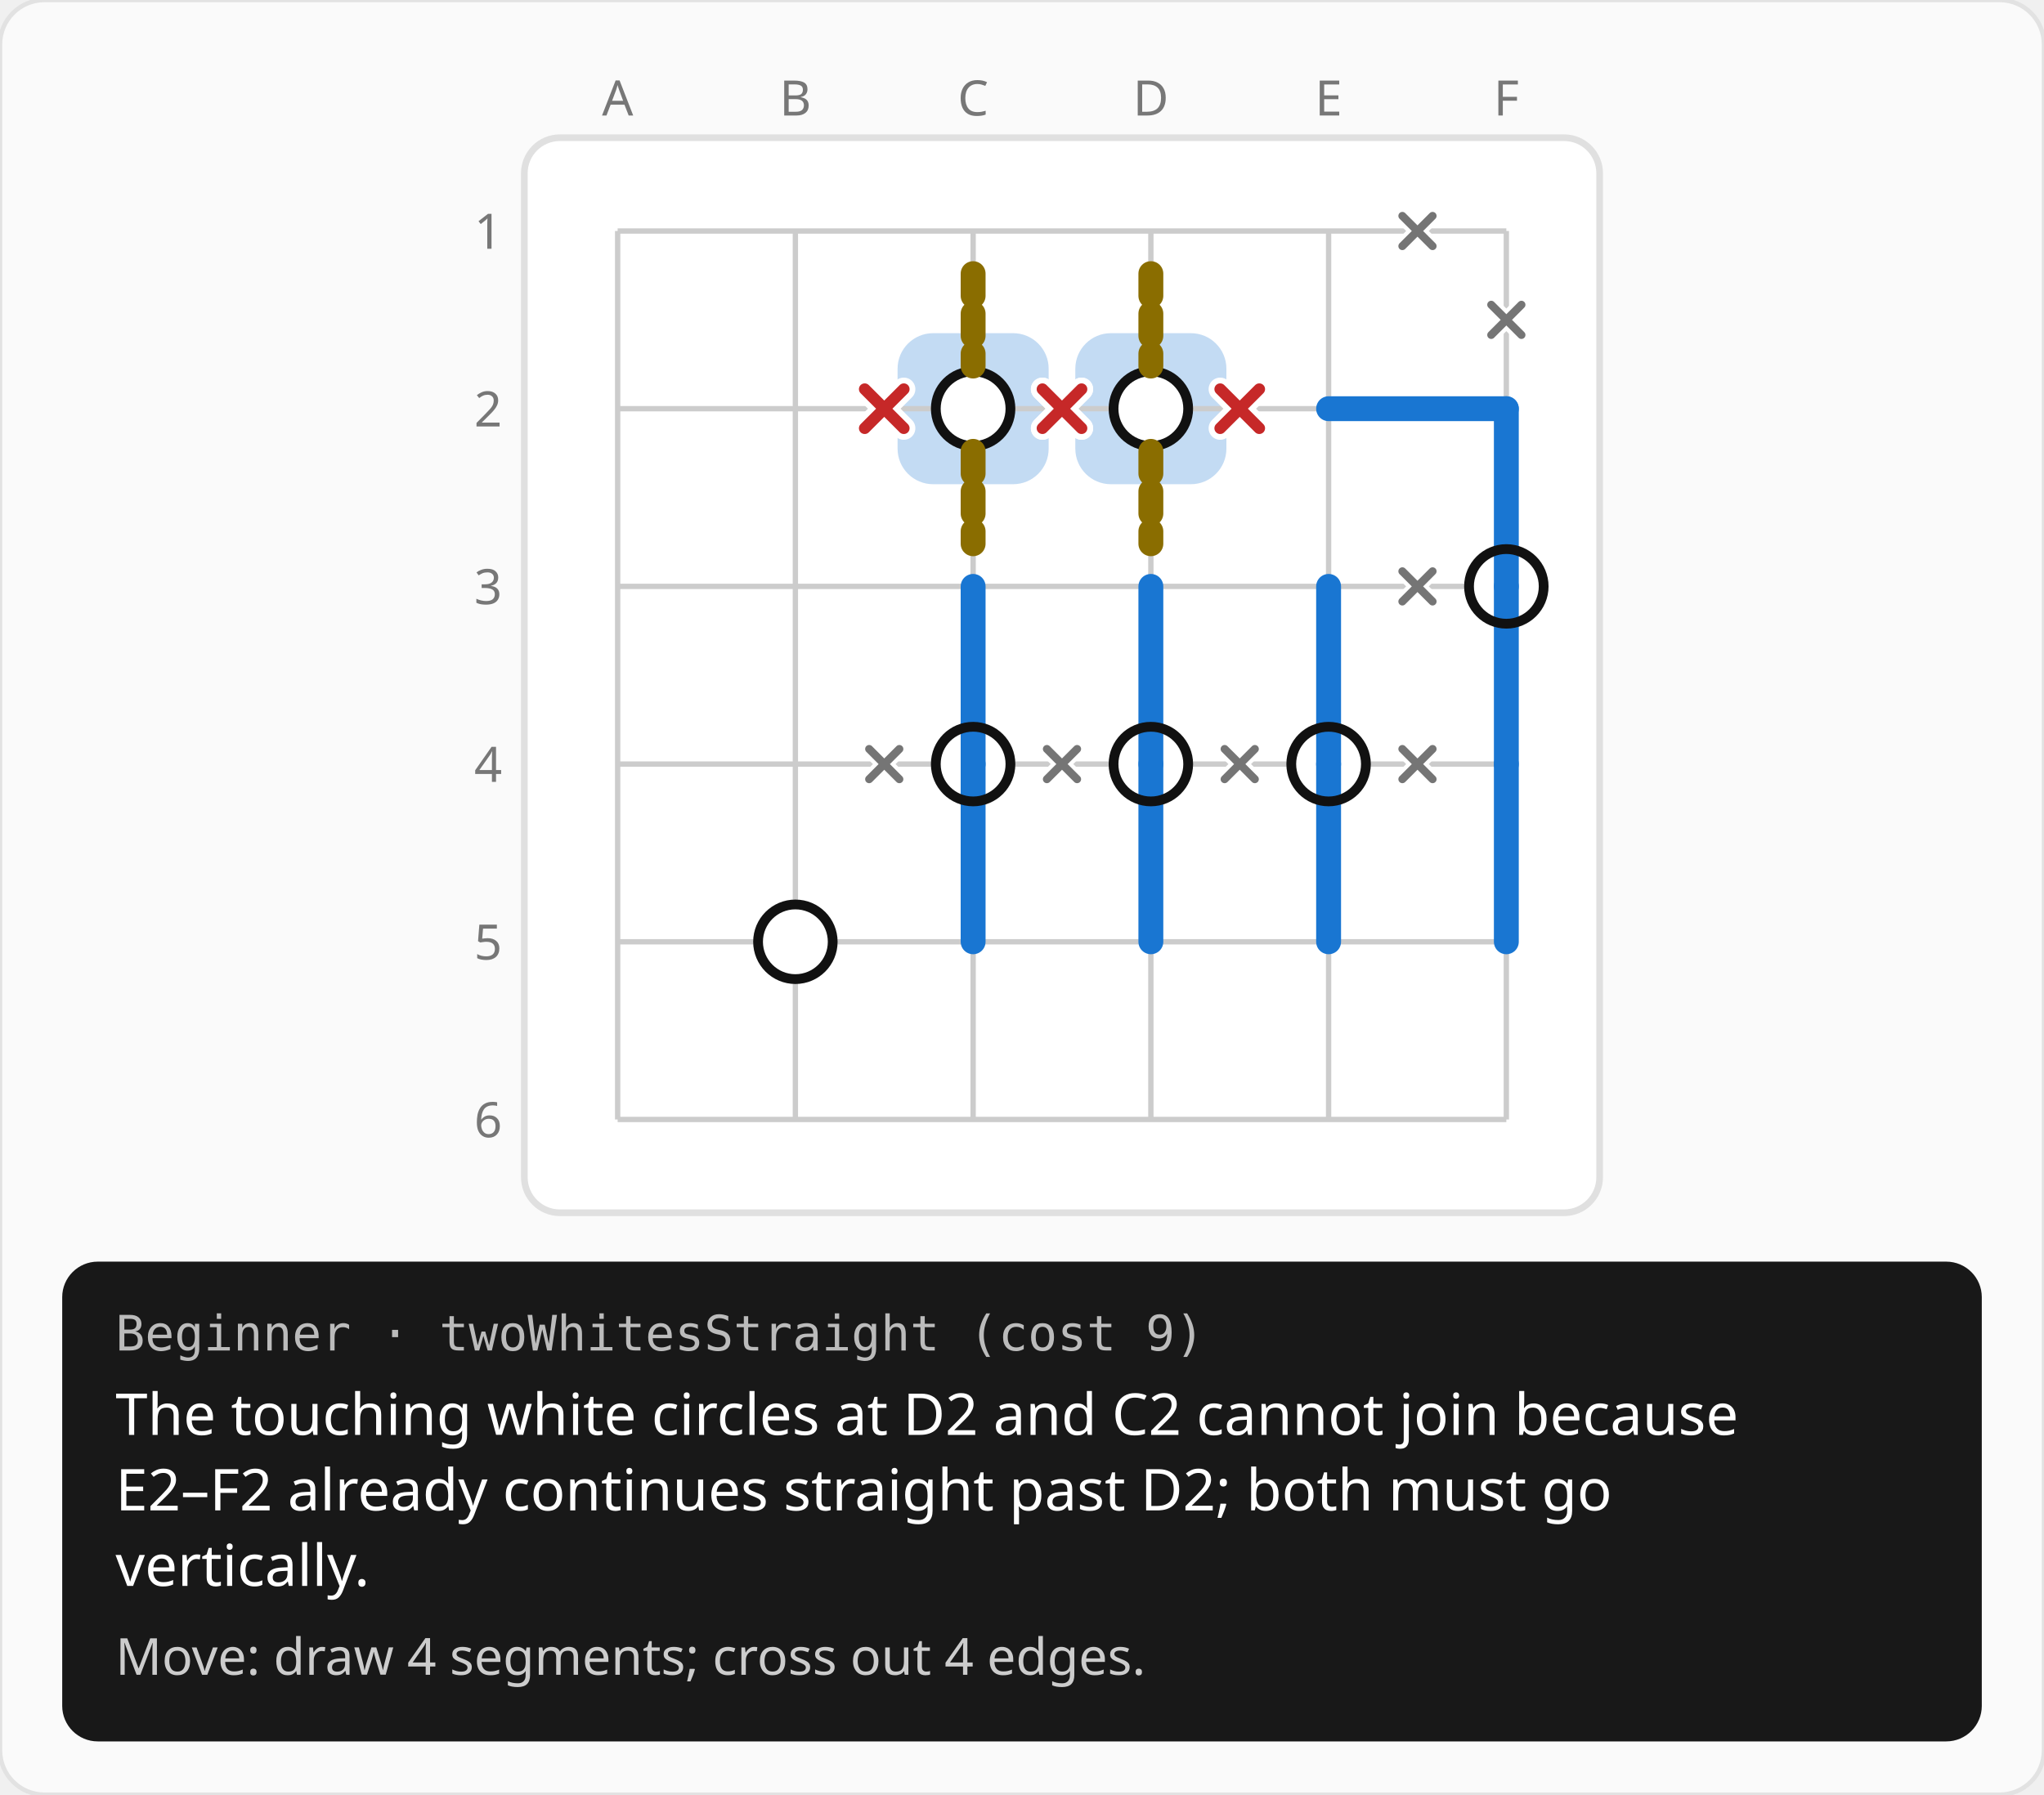
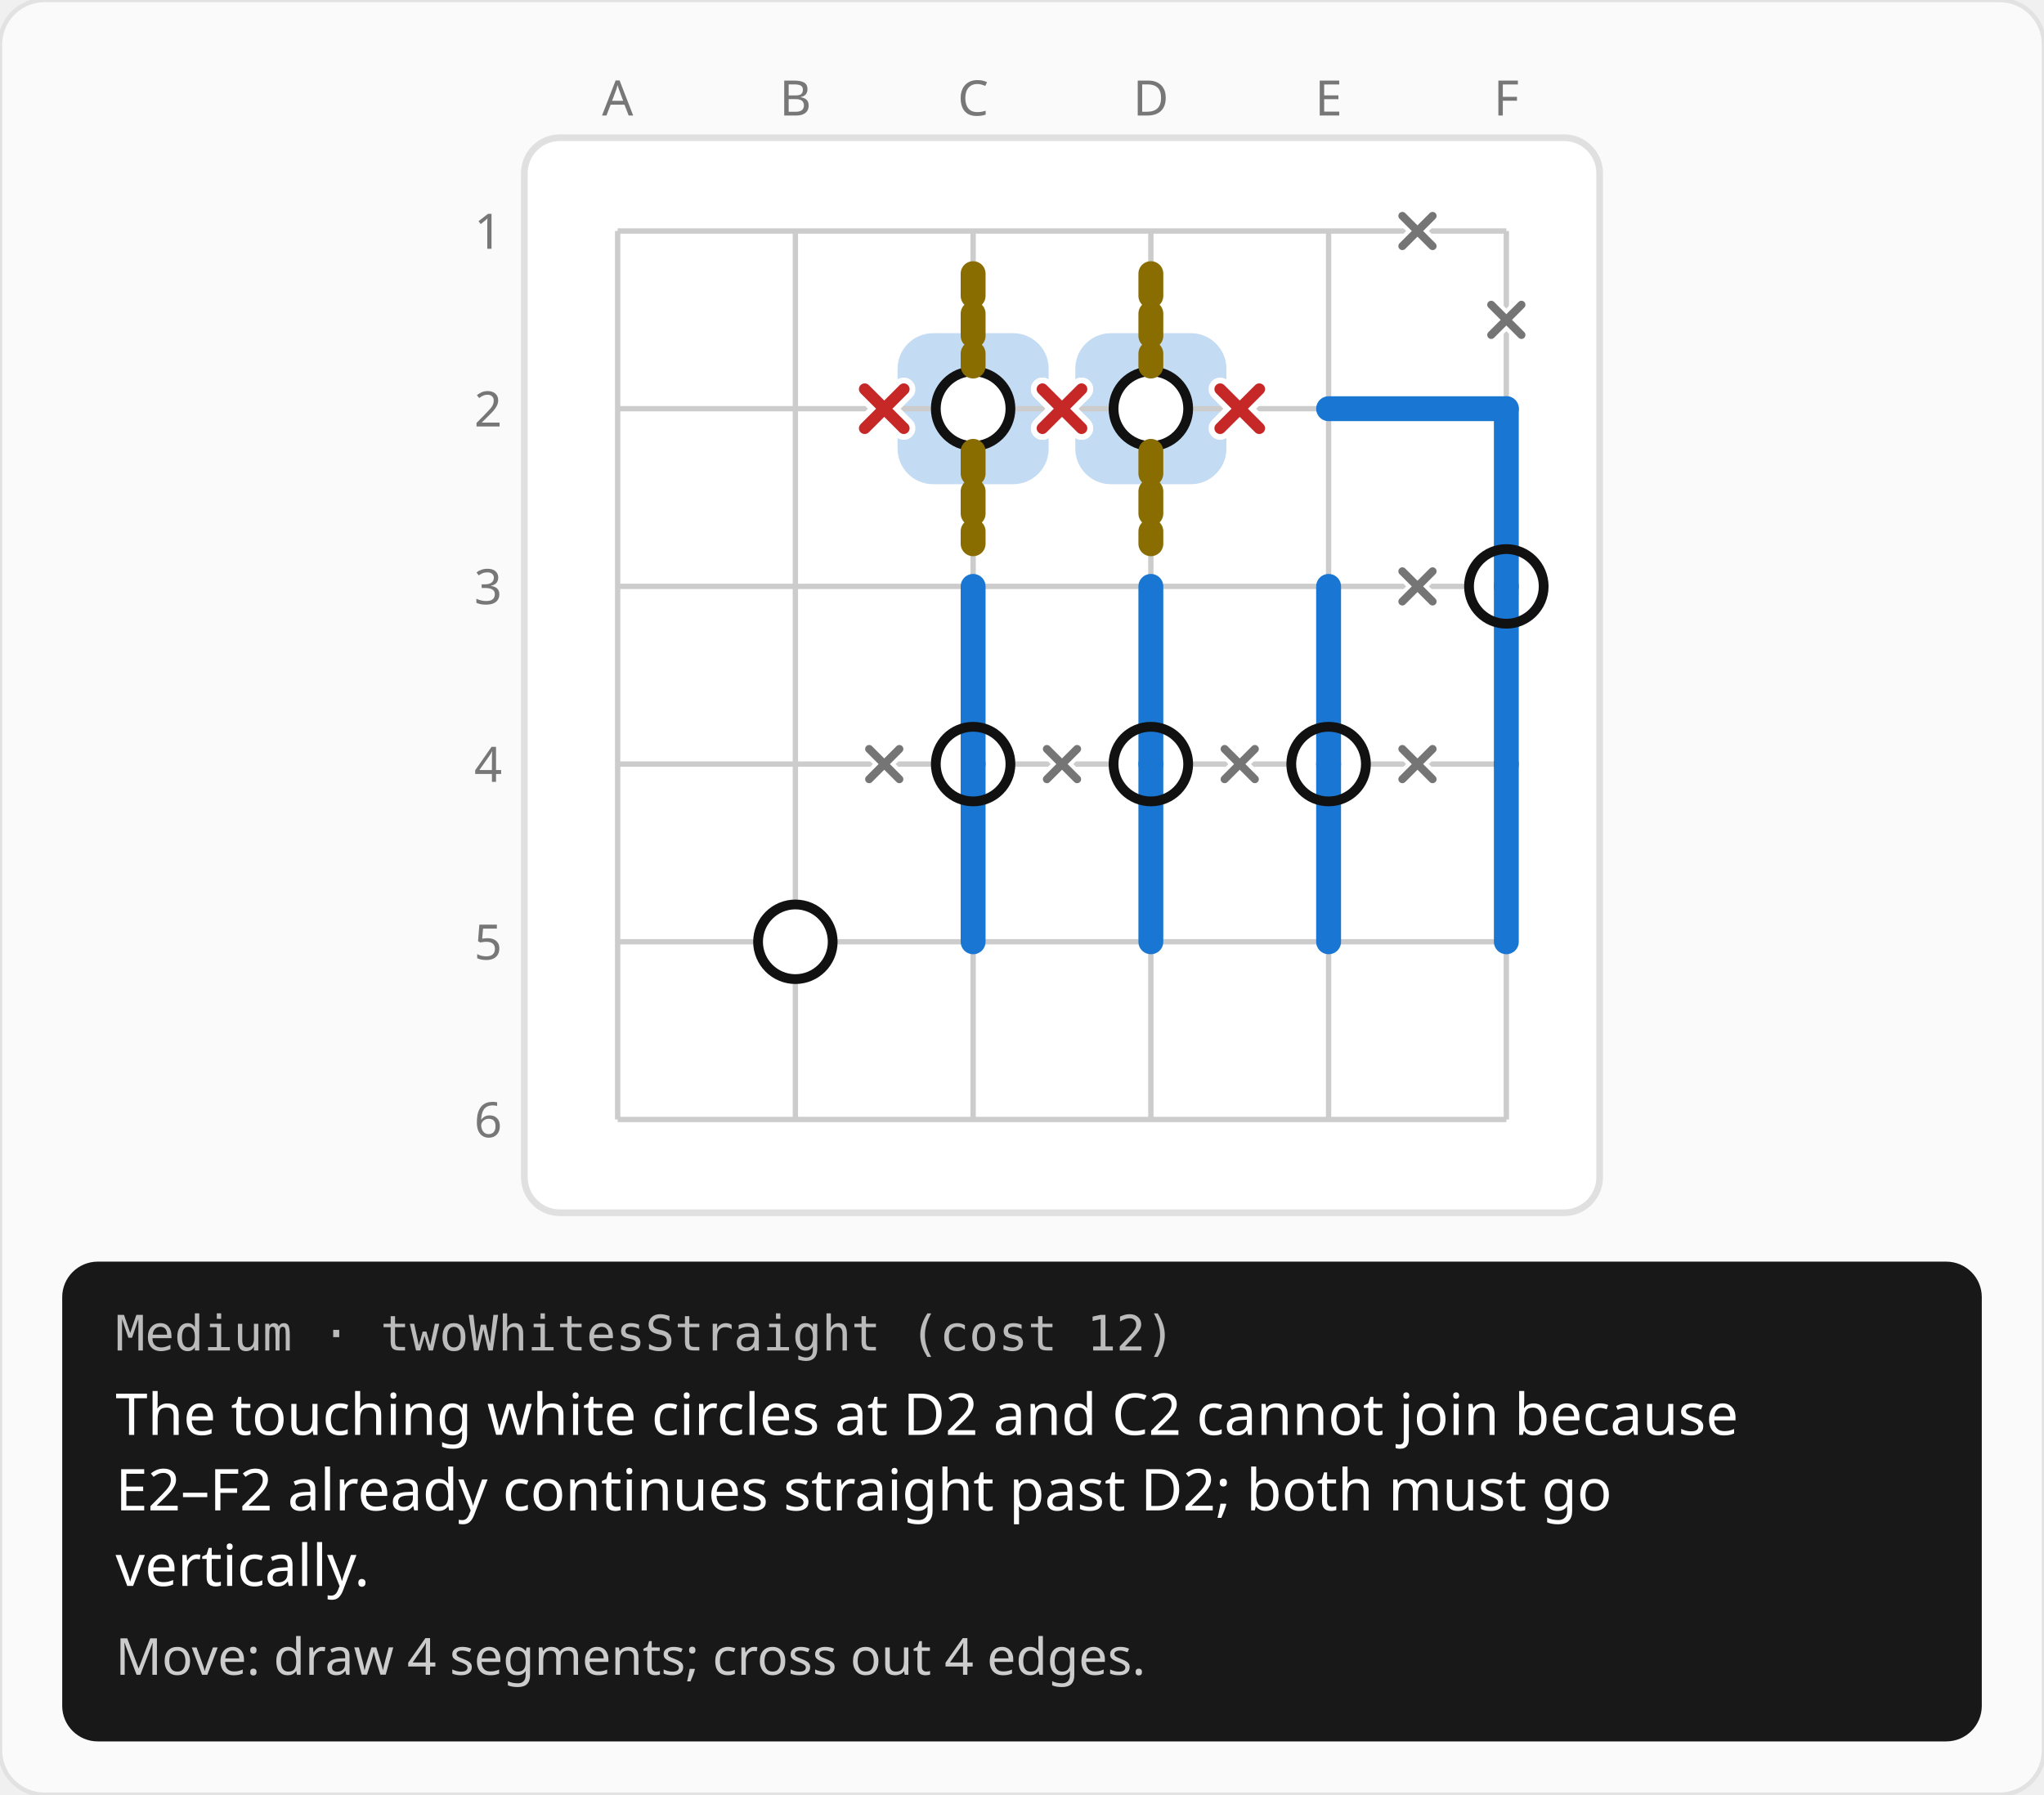
<svg xmlns="http://www.w3.org/2000/svg" width="460" height="404" viewBox="0 0 460 404">
  <rect width="460" height="404" rx="10" fill="#fafafa" stroke="#e2e2e2" />
  <defs>
    <pattern id="hatch" width="8" height="8" patternUnits="userSpaceOnUse" patternTransform="rotate(45)">
      <line x1="0" y1="0" x2="0" y2="8" stroke="#d55e00" stroke-width="3" opacity="0.55" />
    </pattern>
  </defs>
  <g transform="translate(99 12)">
    <text x="40" y="14" fill="#777777" font-size="11" font-family="system-ui, sans-serif" text-anchor="middle">A</text>
    <text x="80" y="14" fill="#777777" font-size="11" font-family="system-ui, sans-serif" text-anchor="middle">B</text>
    <text x="120" y="14" fill="#777777" font-size="11" font-family="system-ui, sans-serif" text-anchor="middle">C</text>
    <text x="160" y="14" fill="#777777" font-size="11" font-family="system-ui, sans-serif" text-anchor="middle">D</text>
    <text x="200" y="14" fill="#777777" font-size="11" font-family="system-ui, sans-serif" text-anchor="middle">E</text>
    <text x="240" y="14" fill="#777777" font-size="11" font-family="system-ui, sans-serif" text-anchor="middle">F</text>
    <text x="14" y="44" fill="#777777" font-size="11" font-family="system-ui, sans-serif" text-anchor="end">1</text>
    <text x="14" y="84" fill="#777777" font-size="11" font-family="system-ui, sans-serif" text-anchor="end">2</text>
    <text x="14" y="124" fill="#777777" font-size="11" font-family="system-ui, sans-serif" text-anchor="end">3</text>
    <text x="14" y="164" fill="#777777" font-size="11" font-family="system-ui, sans-serif" text-anchor="end">4</text>
    <text x="14" y="204" fill="#777777" font-size="11" font-family="system-ui, sans-serif" text-anchor="end">5</text>
    <text x="14" y="244" fill="#777777" font-size="11" font-family="system-ui, sans-serif" text-anchor="end">6</text>
    <g transform="translate(18 18)">
      <rect x="1" y="1" width="242" height="242" rx="8" fill="#ffffff" stroke="#e0e0e0" stroke-width="1.5" />
      <rect x="125" y="45" width="34" height="34" rx="8" fill="rgba(25,118,210,0.26)" />
      <rect x="85" y="45" width="34" height="34" rx="8" fill="rgba(25,118,210,0.26)" />
      <line x1="22" y1="22" x2="222" y2="22" stroke="#cccccc" stroke-width="1.2" />
      <line x1="22" y1="62" x2="222" y2="62" stroke="#cccccc" stroke-width="1.2" />
      <line x1="22" y1="102" x2="222" y2="102" stroke="#cccccc" stroke-width="1.2" />
      <line x1="22" y1="142" x2="222" y2="142" stroke="#cccccc" stroke-width="1.2" />
      <line x1="22" y1="182" x2="222" y2="182" stroke="#cccccc" stroke-width="1.2" />
      <line x1="22" y1="222" x2="222" y2="222" stroke="#cccccc" stroke-width="1.2" />
      <line x1="22" y1="22" x2="22" y2="222" stroke="#cccccc" stroke-width="1.2" />
      <line x1="62" y1="22" x2="62" y2="222" stroke="#cccccc" stroke-width="1.2" />
      <line x1="102" y1="22" x2="102" y2="222" stroke="#cccccc" stroke-width="1.2" />
      <line x1="142" y1="22" x2="142" y2="222" stroke="#cccccc" stroke-width="1.2" />
      <line x1="182" y1="22" x2="182" y2="222" stroke="#cccccc" stroke-width="1.2" />
      <line x1="222" y1="22" x2="222" y2="222" stroke="#cccccc" stroke-width="1.2" />
      <circle cx="102" cy="62" r="8.4" fill="#ffffff" />
      <circle cx="142" cy="62" r="8.4" fill="#ffffff" />
      <circle cx="222" cy="102" r="8.4" fill="#ffffff" />
      <circle cx="102" cy="142" r="8.4" fill="#ffffff" />
      <circle cx="142" cy="142" r="8.4" fill="#ffffff" />
      <circle cx="182" cy="142" r="8.4" fill="#ffffff" />
      <circle cx="62" cy="182" r="8.4" fill="#ffffff" />
      <line x1="182" y1="62" x2="222" y2="62" stroke="#1976d2" stroke-width="5.6" stroke-linecap="round" />
      <line x1="222" y1="62" x2="222" y2="102" stroke="#1976d2" stroke-width="5.6" stroke-linecap="round" />
      <line x1="102" y1="102" x2="102" y2="142" stroke="#1976d2" stroke-width="5.6" stroke-linecap="round" />
      <line x1="142" y1="102" x2="142" y2="142" stroke="#1976d2" stroke-width="5.6" stroke-linecap="round" />
      <line x1="182" y1="102" x2="182" y2="142" stroke="#1976d2" stroke-width="5.6" stroke-linecap="round" />
      <line x1="222" y1="102" x2="222" y2="142" stroke="#1976d2" stroke-width="5.6" stroke-linecap="round" />
      <line x1="102" y1="142" x2="102" y2="182" stroke="#1976d2" stroke-width="5.6" stroke-linecap="round" />
      <line x1="142" y1="142" x2="142" y2="182" stroke="#1976d2" stroke-width="5.6" stroke-linecap="round" />
      <line x1="182" y1="142" x2="182" y2="182" stroke="#1976d2" stroke-width="5.6" stroke-linecap="round" />
      <line x1="222" y1="142" x2="222" y2="182" stroke="#1976d2" stroke-width="5.6" stroke-linecap="round" />
      <circle cx="102" cy="62" r="8.4" fill="none" stroke="#111111" stroke-width="2.2" />
      <circle cx="142" cy="62" r="8.4" fill="none" stroke="#111111" stroke-width="2.2" />
      <circle cx="222" cy="102" r="8.4" fill="none" stroke="#111111" stroke-width="2.2" />
      <circle cx="102" cy="142" r="8.4" fill="none" stroke="#111111" stroke-width="2.2" />
      <circle cx="142" cy="142" r="8.4" fill="none" stroke="#111111" stroke-width="2.2" />
      <circle cx="182" cy="142" r="8.4" fill="none" stroke="#111111" stroke-width="2.2" />
      <circle cx="62" cy="182" r="8.4" fill="none" stroke="#111111" stroke-width="2.2" />
      <path d="M198.6 18.6L205.4 25.4M198.6 25.4L205.4 18.6" stroke="#ffffff" stroke-width="3.6" stroke-linecap="round" />
      <path d="M198.6 18.6L205.4 25.4M198.6 25.4L205.4 18.6" stroke="#757575" stroke-width="1.8" stroke-linecap="round" />
      <path d="M218.6 38.6L225.4 45.4M218.6 45.4L225.4 38.6" stroke="#ffffff" stroke-width="3.6" stroke-linecap="round" />
      <path d="M218.6 38.6L225.4 45.4M218.6 45.4L225.4 38.6" stroke="#757575" stroke-width="1.8" stroke-linecap="round" />
      <path d="M198.6 98.6L205.4 105.4M198.6 105.4L205.4 98.6" stroke="#ffffff" stroke-width="3.6" stroke-linecap="round" />
      <path d="M198.6 98.6L205.4 105.4M198.6 105.4L205.4 98.6" stroke="#757575" stroke-width="1.8" stroke-linecap="round" />
      <path d="M78.6 138.6L85.4 145.4M78.6 145.4L85.4 138.6" stroke="#ffffff" stroke-width="3.6" stroke-linecap="round" />
      <path d="M78.6 138.6L85.4 145.4M78.6 145.4L85.4 138.6" stroke="#757575" stroke-width="1.8" stroke-linecap="round" />
      <path d="M118.6 138.6L125.4 145.4M118.6 145.4L125.4 138.6" stroke="#ffffff" stroke-width="3.6" stroke-linecap="round" />
      <path d="M118.6 138.6L125.4 145.4M118.6 145.4L125.4 138.6" stroke="#757575" stroke-width="1.8" stroke-linecap="round" />
      <path d="M158.6 138.6L165.4 145.4M158.6 145.4L165.4 138.6" stroke="#ffffff" stroke-width="3.6" stroke-linecap="round" />
      <path d="M158.6 138.6L165.4 145.4M158.6 145.4L165.4 138.6" stroke="#757575" stroke-width="1.8" stroke-linecap="round" />
      <path d="M198.6 138.6L205.4 145.4M198.6 145.4L205.4 138.6" stroke="#ffffff" stroke-width="3.6" stroke-linecap="round" />
      <path d="M198.6 138.6L205.4 145.4M198.6 145.4L205.4 138.6" stroke="#757575" stroke-width="1.8" stroke-linecap="round" />
      <line x1="142" y1="31.6" x2="142" y2="52.4" stroke="#8a6d00" stroke-width="5.6" stroke-linecap="round" stroke-dasharray="5 4" />
      <line x1="142" y1="71.6" x2="142" y2="92.4" stroke="#8a6d00" stroke-width="5.6" stroke-linecap="round" stroke-dasharray="5 4" />
      <line x1="102" y1="31.6" x2="102" y2="52.4" stroke="#8a6d00" stroke-width="5.6" stroke-linecap="round" stroke-dasharray="5 4" />
      <line x1="102" y1="71.6" x2="102" y2="92.4" stroke="#8a6d00" stroke-width="5.6" stroke-linecap="round" stroke-dasharray="5 4" />
      <path d="M117.6 57.6L126.4 66.4M117.6 66.4L126.4 57.6" stroke="#ffffff" stroke-width="5.2" stroke-linecap="round" />
      <path d="M117.6 57.6L126.4 66.4M117.6 66.4L126.4 57.6" stroke="#c62828" stroke-width="2.6" stroke-linecap="round" />
      <path d="M157.6 57.6L166.4 66.4M157.6 66.4L166.4 57.6" stroke="#ffffff" stroke-width="5.2" stroke-linecap="round" />
      <path d="M157.6 57.6L166.4 66.4M157.6 66.4L166.4 57.6" stroke="#c62828" stroke-width="2.6" stroke-linecap="round" />
      <path d="M77.6 57.6L86.4 66.4M77.6 66.4L86.4 57.6" stroke="#ffffff" stroke-width="5.2" stroke-linecap="round" />
      <path d="M77.6 57.6L86.4 66.4M77.6 66.4L86.4 57.6" stroke="#c62828" stroke-width="2.6" stroke-linecap="round" />
      <path d="M117.6 57.6L126.4 66.4M117.6 66.4L126.4 57.6" stroke="#ffffff" stroke-width="5.2" stroke-linecap="round" />
      <path d="M117.6 57.6L126.4 66.4M117.6 66.4L126.4 57.6" stroke="#c62828" stroke-width="2.6" stroke-linecap="round" />
    </g>
  </g>
  <rect x="14" y="284" width="432" height="108" rx="8" fill="#181818" />
-   <text x="26" y="304" fill="#bbbbbb" font-size="11" font-family="ui-monospace, Menlo, monospace">Beginner · twoWhitesStraight (cost 9)</text>
+   <text x="26" y="304" fill="#bbbbbb" font-size="11" font-family="ui-monospace, Menlo, monospace">Medium · twoWhitesStraight (cost 12)</text>
  <text x="26" y="323" fill="#ffffff" font-size="13" font-family="system-ui, sans-serif">The touching white circles at D2 and C2 cannot join because</text>
  <text x="26" y="340" fill="#ffffff" font-size="13" font-family="system-ui, sans-serif">E2–F2 already continues straight past D2; both must go</text>
  <text x="26" y="357" fill="#ffffff" font-size="13" font-family="system-ui, sans-serif">vertically.</text>
  <text x="26" y="377" fill="#cccccc" font-size="11.5" font-family="system-ui, sans-serif">Move: draw 4 segments; cross out 4 edges.</text>
</svg>
